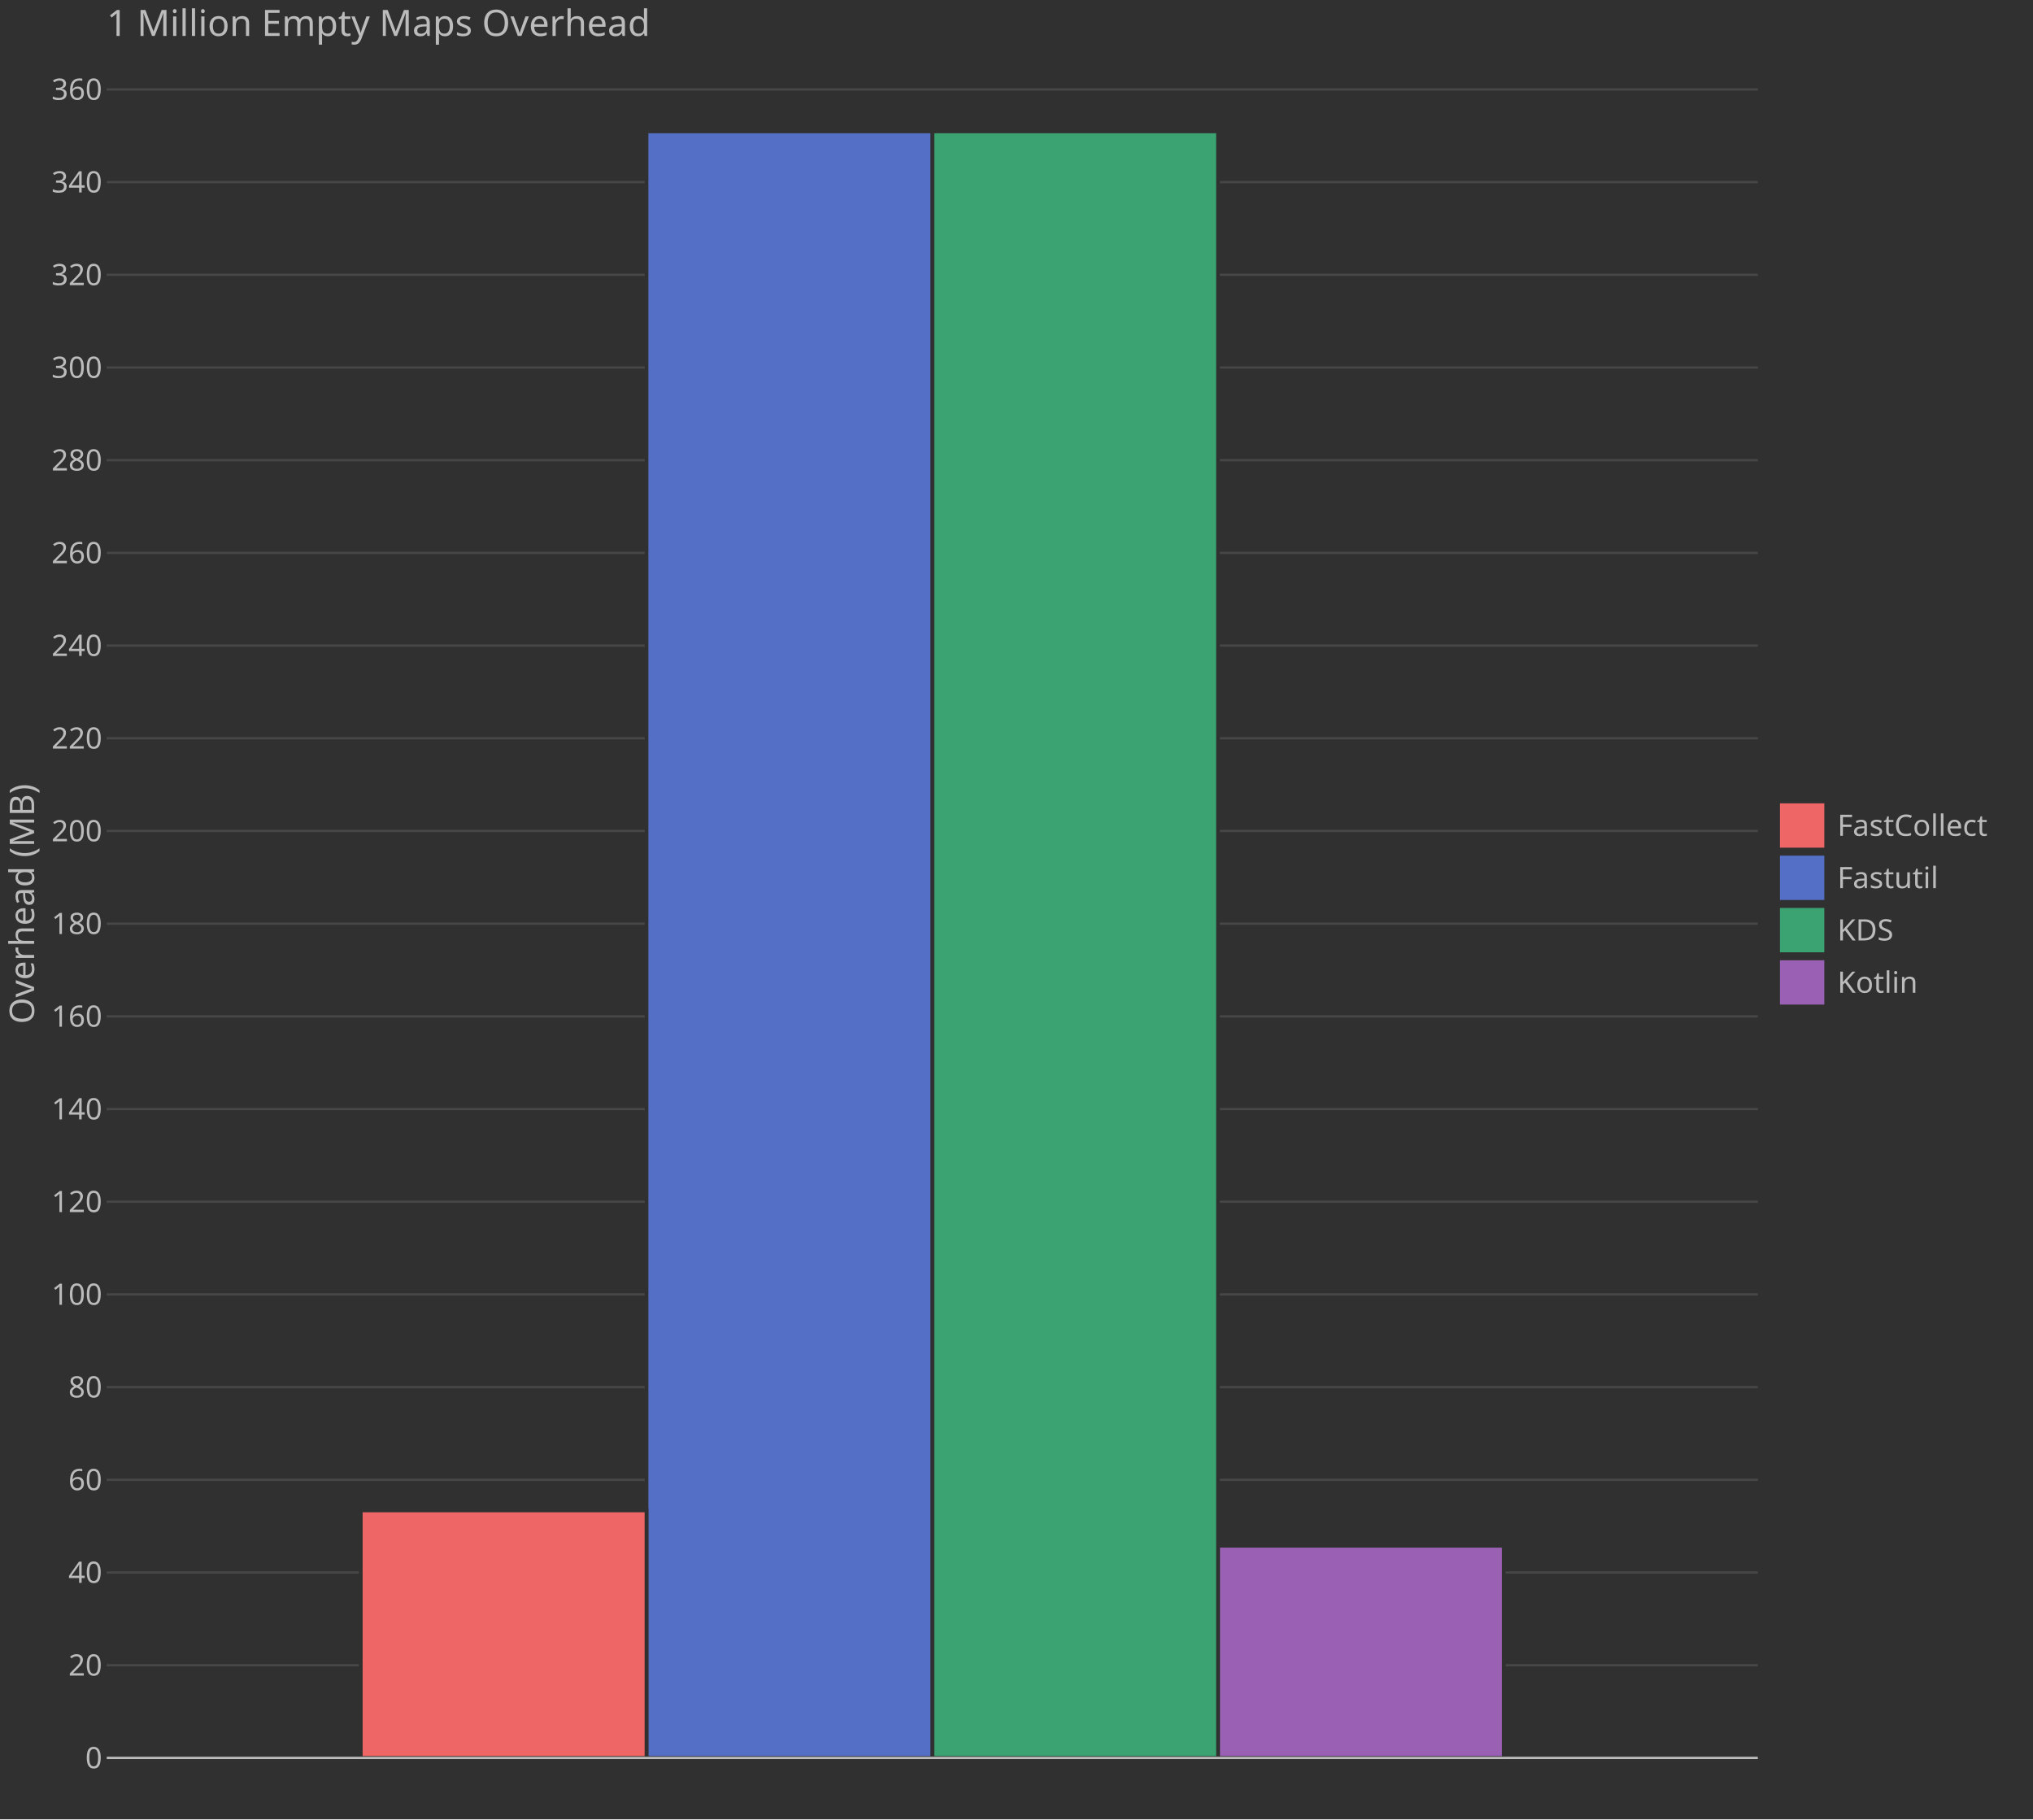
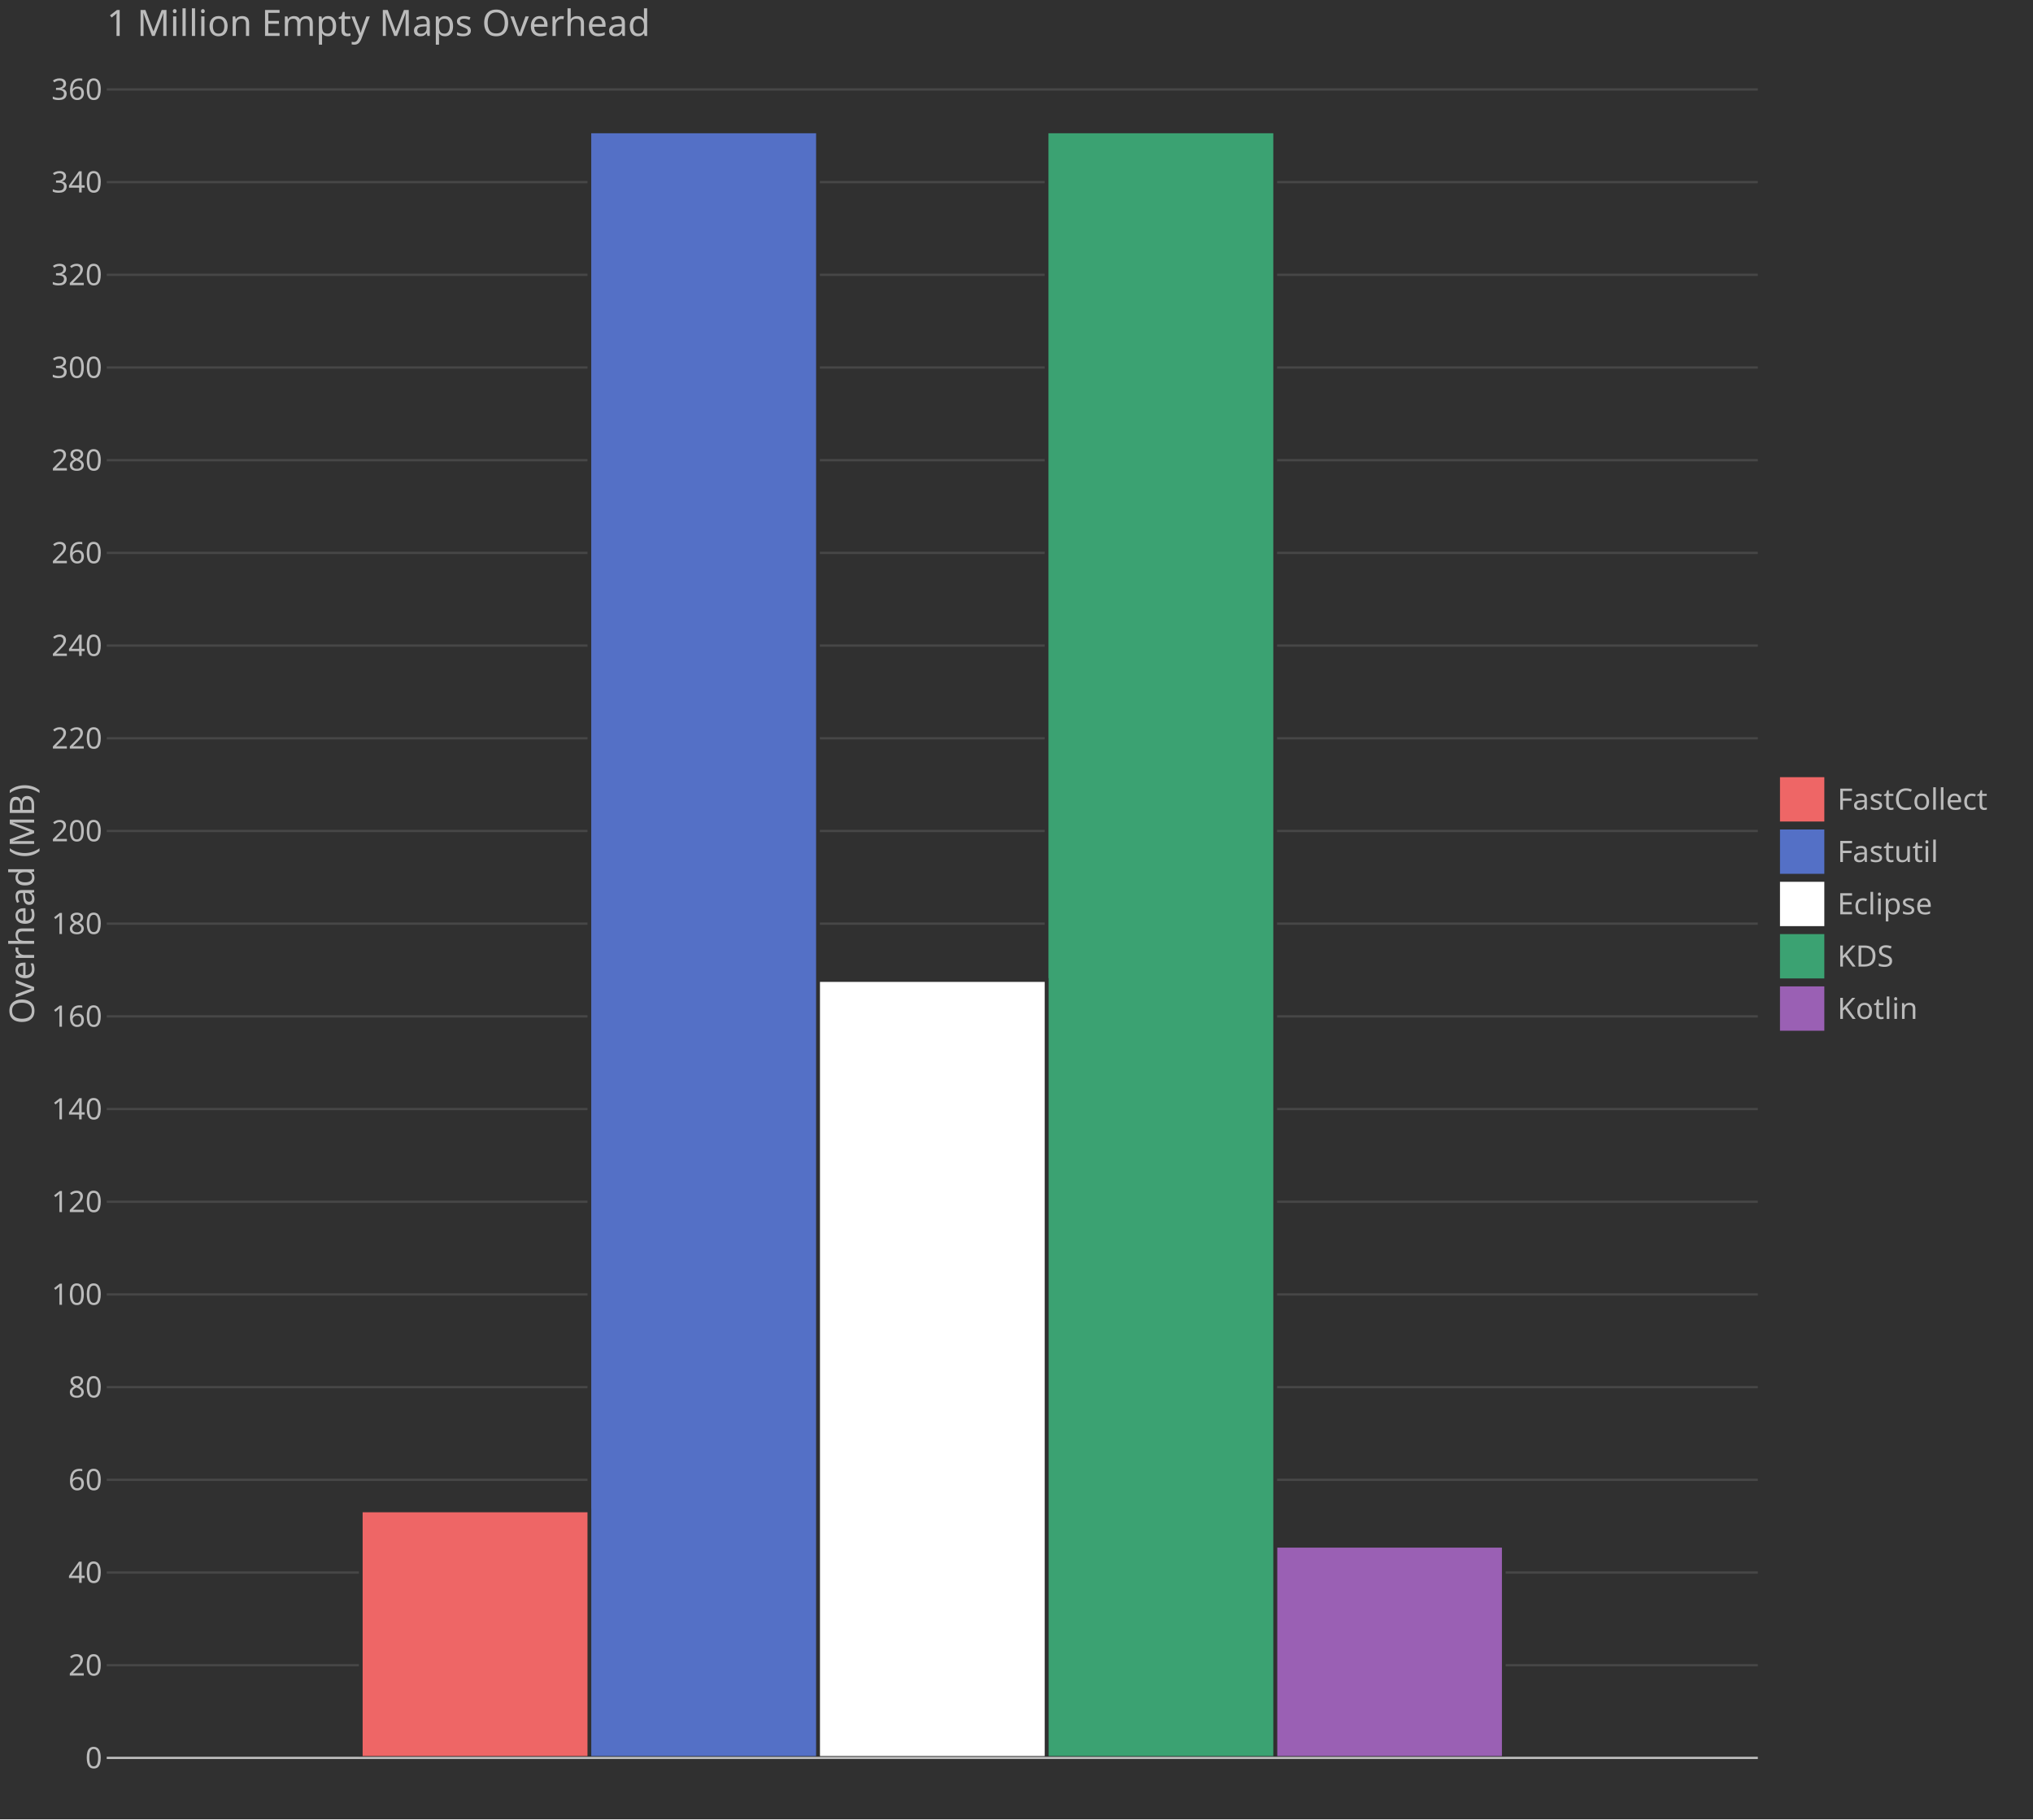
<svg xmlns="http://www.w3.org/2000/svg" display="block" class="plt-container" width="894.0" height="800.0">
  <style type="text/css">
  .plt-container {
   font-family: sans-serif;
   user-select: none;
   -webkit-user-select: none;
   -moz-user-select: none;
   -ms-user-select: none;
}
text {
   text-rendering: optimizeLegibility;
}
- #pxIG6iq .plot-title {
+ #pAvN6tB .plot-title {
fill: #bbbbbb;
font-weight: normal;
   font-style: normal;font-family: sans-serif;
font-size: 16.0px;

}
- #pxIG6iq .plot-subtitle {
+ #pAvN6tB .plot-subtitle {
fill: #bbbbbb;
font-weight: normal;
   font-style: normal;font-family: sans-serif;
font-size: 15.0px;

}
- #pxIG6iq .plot-caption {
- fill: #bbbbbb;
- font-weight: normal;
-    font-style: normal;font-family: sans-serif;
- font-size: 13.0px;
- 
- }
- #pxIG6iq .hyperlink-element {
+ #pAvN6tB .plot-caption {
+ fill: #bbbbbb;
+ font-weight: normal;
+    font-style: normal;font-family: sans-serif;
+ font-size: 13.0px;
+ 
+ }
+ #pAvN6tB .hyperlink-element {
fill: #118ed8;
font-weight: normal;
   font-style: normal;
}
- #pxIG6iq .legend-title {
+ #pAvN6tB .legend-title {
fill: #bbbbbb;
font-weight: normal;
   font-style: normal;font-family: sans-serif;
font-size: 15.0px;

}
- #pxIG6iq .legend-item {
- fill: #bbbbbb;
- font-weight: normal;
-    font-style: normal;font-family: sans-serif;
- font-size: 13.0px;
- 
- }
- #pxIG6iq .axis-title-x {
+ #pAvN6tB .legend-item {
+ fill: #bbbbbb;
+ font-weight: normal;
+    font-style: normal;font-family: sans-serif;
+ font-size: 13.0px;
+ 
+ }
+ #pAvN6tB .axis-title-x {
fill: #bbbbbb;
font-weight: normal;
   font-style: normal;font-family: sans-serif;
font-size: 15.0px;

}
- #pxIG6iq .axis-text-x {
- fill: #bbbbbb;
- font-weight: normal;
-    font-style: normal;font-family: sans-serif;
- font-size: 13.0px;
- 
- }
- #dUUvRAt .axis-tooltip-text-x {
+ #pAvN6tB .axis-text-x {
+ fill: #bbbbbb;
+ font-weight: normal;
+    font-style: normal;font-family: sans-serif;
+ font-size: 13.0px;
+ 
+ }
+ #dmxBR7i .axis-tooltip-text-x {
fill: #303030;
font-weight: normal;
   font-style: normal;font-family: sans-serif;
font-size: 13.0px;

}
- #pxIG6iq .axis-title-y {
+ #pAvN6tB .axis-title-y {
fill: #bbbbbb;
font-weight: normal;
   font-style: normal;font-family: sans-serif;
font-size: 15.0px;

}
- #pxIG6iq .axis-text-y {
- fill: #bbbbbb;
- font-weight: normal;
-    font-style: normal;font-family: sans-serif;
- font-size: 13.0px;
- 
- }
- #dUUvRAt .axis-tooltip-text-y {
+ #pAvN6tB .axis-text-y {
+ fill: #bbbbbb;
+ font-weight: normal;
+    font-style: normal;font-family: sans-serif;
+ font-size: 13.0px;
+ 
+ }
+ #dmxBR7i .axis-tooltip-text-y {
fill: #303030;
font-weight: normal;
   font-style: normal;font-family: sans-serif;
font-size: 13.0px;

}
- #pxIG6iq .facet-strip-text-x {
- fill: #bbbbbb;
- font-weight: normal;
-    font-style: normal;font-family: sans-serif;
- font-size: 13.0px;
- 
- }
- #pxIG6iq .facet-strip-text-y {
- fill: #bbbbbb;
- font-weight: normal;
-    font-style: normal;font-family: sans-serif;
- font-size: 13.0px;
- 
- }
- #dUUvRAt .tooltip-text {
- fill: #bbbbbb;
- font-weight: normal;
-    font-style: normal;font-family: sans-serif;
- font-size: 13.0px;
- 
- }
- #dUUvRAt .tooltip-title {
+ #pAvN6tB .facet-strip-text-x {
+ fill: #bbbbbb;
+ font-weight: normal;
+    font-style: normal;font-family: sans-serif;
+ font-size: 13.0px;
+ 
+ }
+ #pAvN6tB .facet-strip-text-y {
+ fill: #bbbbbb;
+ font-weight: normal;
+    font-style: normal;font-family: sans-serif;
+ font-size: 13.0px;
+ 
+ }
+ #dmxBR7i .tooltip-text {
+ fill: #bbbbbb;
+ font-weight: normal;
+    font-style: normal;font-family: sans-serif;
+ font-size: 13.0px;
+ 
+ }
+ #dmxBR7i .tooltip-title {
fill: #bbbbbb;
font-weight: bold;
   font-style: normal;font-family: sans-serif;
font-size: 13.0px;

}
- #dUUvRAt .tooltip-label {
+ #dmxBR7i .tooltip-label {
fill: #bbbbbb;
font-weight: bold;
   font-style: normal;font-family: sans-serif;
font-size: 13.0px;

}

  </style>
-   <g id="pxIG6iq">
+   <g id="pAvN6tB">
    <path fill-rule="evenodd" fill="rgb(48,48,48)" fill-opacity="1.0" d="M0.0 0.0 L0.0 800.0 L894.0 800.0 L894.0 0.0 Z">
    </path>
    <g transform="translate(21.0 22.0 ) ">
      <g>
        <g transform="translate(25.94182 0.0 ) ">
          <g>
          </g>
        </g>
        <g transform="translate(25.94182 0.0 ) ">
          <g>
            <line x1="0.0" y1="751.0" x2="726.043" y2="751.0" stroke="rgb(71,71,71)" stroke-opacity="1.0" stroke-width="1.0" fill="none">
            </line>
            <line x1="0.0" y1="710.24" x2="726.043" y2="710.24" stroke="rgb(71,71,71)" stroke-opacity="1.0" stroke-width="1.0" fill="none">
            </line>
            <line x1="0.0" y1="669.48" x2="726.043" y2="669.48" stroke="rgb(71,71,71)" stroke-opacity="1.0" stroke-width="1.0" fill="none">
            </line>
            <line x1="0.0" y1="628.72" x2="726.043" y2="628.72" stroke="rgb(71,71,71)" stroke-opacity="1.0" stroke-width="1.0" fill="none">
            </line>
            <line x1="0.0" y1="587.961" x2="726.043" y2="587.961" stroke="rgb(71,71,71)" stroke-opacity="1.0" stroke-width="1.0" fill="none">
            </line>
            <line x1="0.0" y1="547.201" x2="726.043" y2="547.201" stroke="rgb(71,71,71)" stroke-opacity="1.0" stroke-width="1.0" fill="none">
            </line>
            <line x1="0.0" y1="506.441" x2="726.043" y2="506.441" stroke="rgb(71,71,71)" stroke-opacity="1.0" stroke-width="1.0" fill="none">
            </line>
            <line x1="0.0" y1="465.681" x2="726.043" y2="465.681" stroke="rgb(71,71,71)" stroke-opacity="1.0" stroke-width="1.0" fill="none">
            </line>
            <line x1="0.0" y1="424.921" x2="726.043" y2="424.921" stroke="rgb(71,71,71)" stroke-opacity="1.0" stroke-width="1.0" fill="none">
            </line>
            <line x1="0.0" y1="384.161" x2="726.043" y2="384.161" stroke="rgb(71,71,71)" stroke-opacity="1.0" stroke-width="1.0" fill="none">
            </line>
            <line x1="0.0" y1="343.401" x2="726.043" y2="343.401" stroke="rgb(71,71,71)" stroke-opacity="1.0" stroke-width="1.0" fill="none">
            </line>
            <line x1="0.0" y1="302.641" x2="726.043" y2="302.641" stroke="rgb(71,71,71)" stroke-opacity="1.0" stroke-width="1.0" fill="none">
            </line>
            <line x1="0.0" y1="261.882" x2="726.043" y2="261.882" stroke="rgb(71,71,71)" stroke-opacity="1.0" stroke-width="1.0" fill="none">
            </line>
            <line x1="0.0" y1="221.122" x2="726.043" y2="221.122" stroke="rgb(71,71,71)" stroke-opacity="1.0" stroke-width="1.0" fill="none">
            </line>
            <line x1="0.0" y1="180.362" x2="726.043" y2="180.362" stroke="rgb(71,71,71)" stroke-opacity="1.0" stroke-width="1.0" fill="none">
            </line>
            <line x1="0.0" y1="139.602" x2="726.043" y2="139.602" stroke="rgb(71,71,71)" stroke-opacity="1.0" stroke-width="1.0" fill="none">
            </line>
            <line x1="0.0" y1="98.842" x2="726.043" y2="98.842" stroke="rgb(71,71,71)" stroke-opacity="1.0" stroke-width="1.0" fill="none">
            </line>
            <line x1="0.0" y1="58.082" x2="726.043" y2="58.082" stroke="rgb(71,71,71)" stroke-opacity="1.0" stroke-width="1.0" fill="none">
            </line>
            <line x1="0.0" y1="17.322" x2="726.043" y2="17.322" stroke="rgb(71,71,71)" stroke-opacity="1.0" stroke-width="1.0" fill="none">
            </line>
          </g>
        </g>
      </g>
-       <g clip-path="url(#c1eVtU5)" clip-bounds-jfx="[rect (25.942, 0.0), (726.043, 751.0)]">
+       <g clip-path="url(#cTX9VSe)" clip-bounds-jfx="[rect (25.942, 0.0), (726.043, 751.0)]">
        <g transform="translate(25.94182 0.0 ) ">
          <g>
            <g>
-               <rect x="488.683" y="657.708" height="93.292" width="125.661" stroke="rgb(48,48,48)" stroke-opacity="1.0" fill="rgb(154,96,180)" fill-opacity="1.0" stroke-width="1.65">
+               <rect x="513.815" y="657.708" height="93.292" width="100.529" stroke="rgb(48,48,48)" stroke-opacity="1.0" fill="rgb(154,96,180)" fill-opacity="1.0" stroke-width="1.65">
              </rect>
-               <rect x="363.021" y="35.762" height="715.238" width="125.661" stroke="rgb(48,48,48)" stroke-opacity="1.0" fill="rgb(59,162,114)" fill-opacity="1.0" stroke-width="1.65">
+               <rect x="413.286" y="35.762" height="715.238" width="100.529" stroke="rgb(48,48,48)" stroke-opacity="1.0" fill="rgb(59,162,114)" fill-opacity="1.0" stroke-width="1.65">
              </rect>
-               <rect x="237.36" y="35.762" height="715.238" width="125.661" stroke="rgb(48,48,48)" stroke-opacity="1.0" fill="rgb(84,112,198)" fill-opacity="1.0" stroke-width="1.65">
+               <rect x="312.757" y="408.93" height="342.07" width="100.529" stroke="rgb(48,48,48)" stroke-opacity="1.0" fill="rgb(255,255,255)" fill-opacity="1.0" stroke-width="1.65">
              </rect>
-               <rect x="111.699" y="642.159" height="108.841" width="125.661" stroke="rgb(48,48,48)" stroke-opacity="1.0" fill="rgb(238,102,102)" fill-opacity="1.0" stroke-width="1.65">
+               <rect x="212.228" y="35.762" height="715.238" width="100.529" stroke="rgb(48,48,48)" stroke-opacity="1.0" fill="rgb(84,112,198)" fill-opacity="1.0" stroke-width="1.65">
              </rect>
+               <rect x="111.699" y="642.159" height="108.841" width="100.529" stroke="rgb(48,48,48)" stroke-opacity="1.0" fill="rgb(238,102,102)" fill-opacity="1.0" stroke-width="1.65">
+               </rect>
            </g>
          </g>
        </g>
        <defs>
-           <clipPath id="c1eVtU5">
+           <clipPath id="cTX9VSe">
            <rect x="25.942" y="0.0" width="726.043" height="751.0">
            </rect>
          </clipPath>
        </defs>
      </g>
      <g>
        <g transform="translate(25.94182 751.0 ) ">
          <line x1="0.0" y1="0.0" x2="726.043" y2="0.0" stroke-width="1.0" stroke="rgb(187,187,187)" stroke-opacity="1.0">
          </line>
        </g>
        <g transform="translate(25.94182 0.0 ) ">
          <g transform="translate(0.0 751.0 ) ">
            <g transform="translate(-2.0 0.0 ) ">
              <text class="axis-text-y" text-anchor="end" dy="0.35em" y="0.0">
                <tspan>0</tspan>
              </text>
            </g>
          </g>
          <g transform="translate(0.0 710.2401 ) ">
            <g transform="translate(-2.0 0.0 ) ">
              <text class="axis-text-y" text-anchor="end" dy="0.35em" y="0.0">
                <tspan>20</tspan>
              </text>
            </g>
          </g>
          <g transform="translate(0.0 669.4803 ) ">
            <g transform="translate(-2.0 0.0 ) ">
              <text class="axis-text-y" text-anchor="end" dy="0.35em" y="0.0">
                <tspan>40</tspan>
              </text>
            </g>
          </g>
          <g transform="translate(0.0 628.7204 ) ">
            <g transform="translate(-2.0 0.0 ) ">
              <text class="axis-text-y" text-anchor="end" dy="0.35em" y="0.0">
                <tspan>60</tspan>
              </text>
            </g>
          </g>
          <g transform="translate(0.0 587.9605 ) ">
            <g transform="translate(-2.0 0.0 ) ">
              <text class="axis-text-y" text-anchor="end" dy="0.35em" y="0.0">
                <tspan>80</tspan>
              </text>
            </g>
          </g>
          <g transform="translate(0.0 547.2007 ) ">
            <g transform="translate(-2.0 0.0 ) ">
              <text class="axis-text-y" text-anchor="end" dy="0.35em" y="0.0">
                <tspan>100</tspan>
              </text>
            </g>
          </g>
          <g transform="translate(0.0 506.4408 ) ">
            <g transform="translate(-2.0 0.0 ) ">
              <text class="axis-text-y" text-anchor="end" dy="0.35em" y="0.0">
                <tspan>120</tspan>
              </text>
            </g>
          </g>
          <g transform="translate(0.0 465.681 ) ">
            <g transform="translate(-2.0 0.0 ) ">
              <text class="axis-text-y" text-anchor="end" dy="0.35em" y="0.0">
                <tspan>140</tspan>
              </text>
            </g>
          </g>
          <g transform="translate(0.0 424.9211 ) ">
            <g transform="translate(-2.0 0.0 ) ">
              <text class="axis-text-y" text-anchor="end" dy="0.35em" y="0.0">
                <tspan>160</tspan>
              </text>
            </g>
          </g>
          <g transform="translate(0.0 384.1612 ) ">
            <g transform="translate(-2.0 0.0 ) ">
              <text class="axis-text-y" text-anchor="end" dy="0.35em" y="0.0">
                <tspan>180</tspan>
              </text>
            </g>
          </g>
          <g transform="translate(0.0 343.4014 ) ">
            <g transform="translate(-2.0 0.0 ) ">
              <text class="axis-text-y" text-anchor="end" dy="0.35em" y="0.0">
                <tspan>200</tspan>
              </text>
            </g>
          </g>
          <g transform="translate(0.0 302.6415 ) ">
            <g transform="translate(-2.0 0.0 ) ">
              <text class="axis-text-y" text-anchor="end" dy="0.35em" y="0.0">
                <tspan>220</tspan>
              </text>
            </g>
          </g>
          <g transform="translate(0.0 261.8816 ) ">
            <g transform="translate(-2.0 0.0 ) ">
              <text class="axis-text-y" text-anchor="end" dy="0.35em" y="0.0">
                <tspan>240</tspan>
              </text>
            </g>
          </g>
          <g transform="translate(0.0 221.1218 ) ">
            <g transform="translate(-2.0 0.0 ) ">
              <text class="axis-text-y" text-anchor="end" dy="0.35em" y="0.0">
                <tspan>260</tspan>
              </text>
            </g>
          </g>
          <g transform="translate(0.0 180.3619 ) ">
            <g transform="translate(-2.0 0.0 ) ">
              <text class="axis-text-y" text-anchor="end" dy="0.35em" y="0.0">
                <tspan>280</tspan>
              </text>
            </g>
          </g>
          <g transform="translate(0.0 139.602 ) ">
            <g transform="translate(-2.0 0.0 ) ">
              <text class="axis-text-y" text-anchor="end" dy="0.35em" y="0.0">
                <tspan>300</tspan>
              </text>
            </g>
          </g>
          <g transform="translate(0.0 98.84217 ) ">
            <g transform="translate(-2.0 0.0 ) ">
              <text class="axis-text-y" text-anchor="end" dy="0.35em" y="0.0">
                <tspan>320</tspan>
              </text>
            </g>
          </g>
          <g transform="translate(0.0 58.08231 ) ">
            <g transform="translate(-2.0 0.0 ) ">
              <text class="axis-text-y" text-anchor="end" dy="0.35em" y="0.0">
                <tspan>340</tspan>
              </text>
            </g>
          </g>
          <g transform="translate(0.0 17.32244 ) ">
            <g transform="translate(-2.0 0.0 ) ">
              <text class="axis-text-y" text-anchor="end" dy="0.35em" y="0.0">
                <tspan>360</tspan>
              </text>
            </g>
          </g>
        </g>
      </g>
    </g>
    <g transform="translate(46.94182 15.8 ) ">
      <text class="plot-title" y="0.0">
        <tspan>1 Million Empty Maps Overhead</tspan>
      </text>
    </g>
    <g transform="translate(15.0 397.5 ) rotate(-90.0 ) ">
      <text class="axis-title-y" y="0.0" text-anchor="middle">
        <tspan>Overhead (MB)</tspan>
      </text>
    </g>
    <g transform="translate(409.9632 794.0 ) ">
    </g>
-     <g transform="translate(775.9845 346.5 ) ">
-       <rect x="0.0" y="0.0" height="102.0" width="115.015" stroke="rgb(187,187,187)" stroke-opacity="1.0" stroke-width="0.0" fill="rgb(48,48,48)" fill-opacity="1.0">
+     <g transform="translate(775.9845 335.0 ) ">
+       <rect x="0.0" y="0.0" height="125.0" width="115.015" stroke="rgb(187,187,187)" stroke-opacity="1.0" stroke-width="0.0" fill="rgb(48,48,48)" fill-opacity="1.0">
      </rect>
      <g transform="translate(5.0 5.0 ) ">
        <g transform="">
          <g transform="">
            <g>
              <g transform="translate(1.0 1.0 ) ">
                <g>
                  <rect x="0.0" y="0.0" height="21.0" width="21.0" stroke="rgb(48,48,48)" stroke-opacity="1.0" fill="rgb(238,102,102)" fill-opacity="1.0" stroke-width="1.5">
                  </rect>
                </g>
              </g>
            </g>
            <g transform="translate(26.9903 11.5 ) ">
              <text class="legend-item" y="0.0" dy="0.35em">
                <tspan>FastCollect</tspan>
              </text>
            </g>
          </g>
          <g transform="translate(0.0 23.0 ) ">
            <g>
              <g transform="translate(1.0 1.0 ) ">
                <g>
                  <rect x="0.0" y="0.0" height="21.0" width="21.0" stroke="rgb(48,48,48)" stroke-opacity="1.0" fill="rgb(84,112,198)" fill-opacity="1.0" stroke-width="1.5">
                  </rect>
                </g>
              </g>
            </g>
            <g transform="translate(26.9903 11.5 ) ">
              <text class="legend-item" y="0.0" dy="0.35em">
                <tspan>Fastutil</tspan>
              </text>
            </g>
          </g>
          <g transform="translate(0.0 46.0 ) ">
            <g>
              <g transform="translate(1.0 1.0 ) ">
                <g>
+                   <rect x="0.0" y="0.0" height="21.0" width="21.0" stroke="rgb(48,48,48)" stroke-opacity="1.0" fill="rgb(255,255,255)" fill-opacity="1.0" stroke-width="1.5">
+                   </rect>
+                 </g>
+               </g>
+             </g>
+             <g transform="translate(26.9903 11.5 ) ">
+               <text class="legend-item" y="0.0" dy="0.35em">
+                 <tspan>Eclipse</tspan>
+               </text>
+             </g>
+           </g>
+           <g transform="translate(0.0 69.0 ) ">
+             <g>
+               <g transform="translate(1.0 1.0 ) ">
+                 <g>
                  <rect x="0.0" y="0.0" height="21.0" width="21.0" stroke="rgb(48,48,48)" stroke-opacity="1.0" fill="rgb(59,162,114)" fill-opacity="1.0" stroke-width="1.5">
                  </rect>
                </g>
              </g>
            </g>
            <g transform="translate(26.9903 11.5 ) ">
              <text class="legend-item" y="0.0" dy="0.35em">
                <tspan>KDS</tspan>
              </text>
            </g>
          </g>
-           <g transform="translate(0.0 69.0 ) ">
+           <g transform="translate(0.0 92.0 ) ">
            <g>
              <g transform="translate(1.0 1.0 ) ">
                <g>
                  <rect x="0.0" y="0.0" height="21.0" width="21.0" stroke="rgb(48,48,48)" stroke-opacity="1.0" fill="rgb(154,96,180)" fill-opacity="1.0" stroke-width="1.5">
                  </rect>
                </g>
              </g>
            </g>
            <g transform="translate(26.9903 11.5 ) ">
              <text class="legend-item" y="0.0" dy="0.35em">
                <tspan>Kotlin</tspan>
              </text>
            </g>
          </g>
        </g>
      </g>
    </g>
    <path fill="rgb(0,0,0)" fill-opacity="0.0" stroke="rgb(187,187,187)" stroke-opacity="1.0" stroke-width="0.0" d="M0.0 0.0 L0.0 800.0 L894.0 800.0 L894.0 0.0 Z" pointer-events="none">
    </path>
  </g>
-   <g id="dUUvRAt">
+   <g id="dmxBR7i">
  </g>
</svg>
